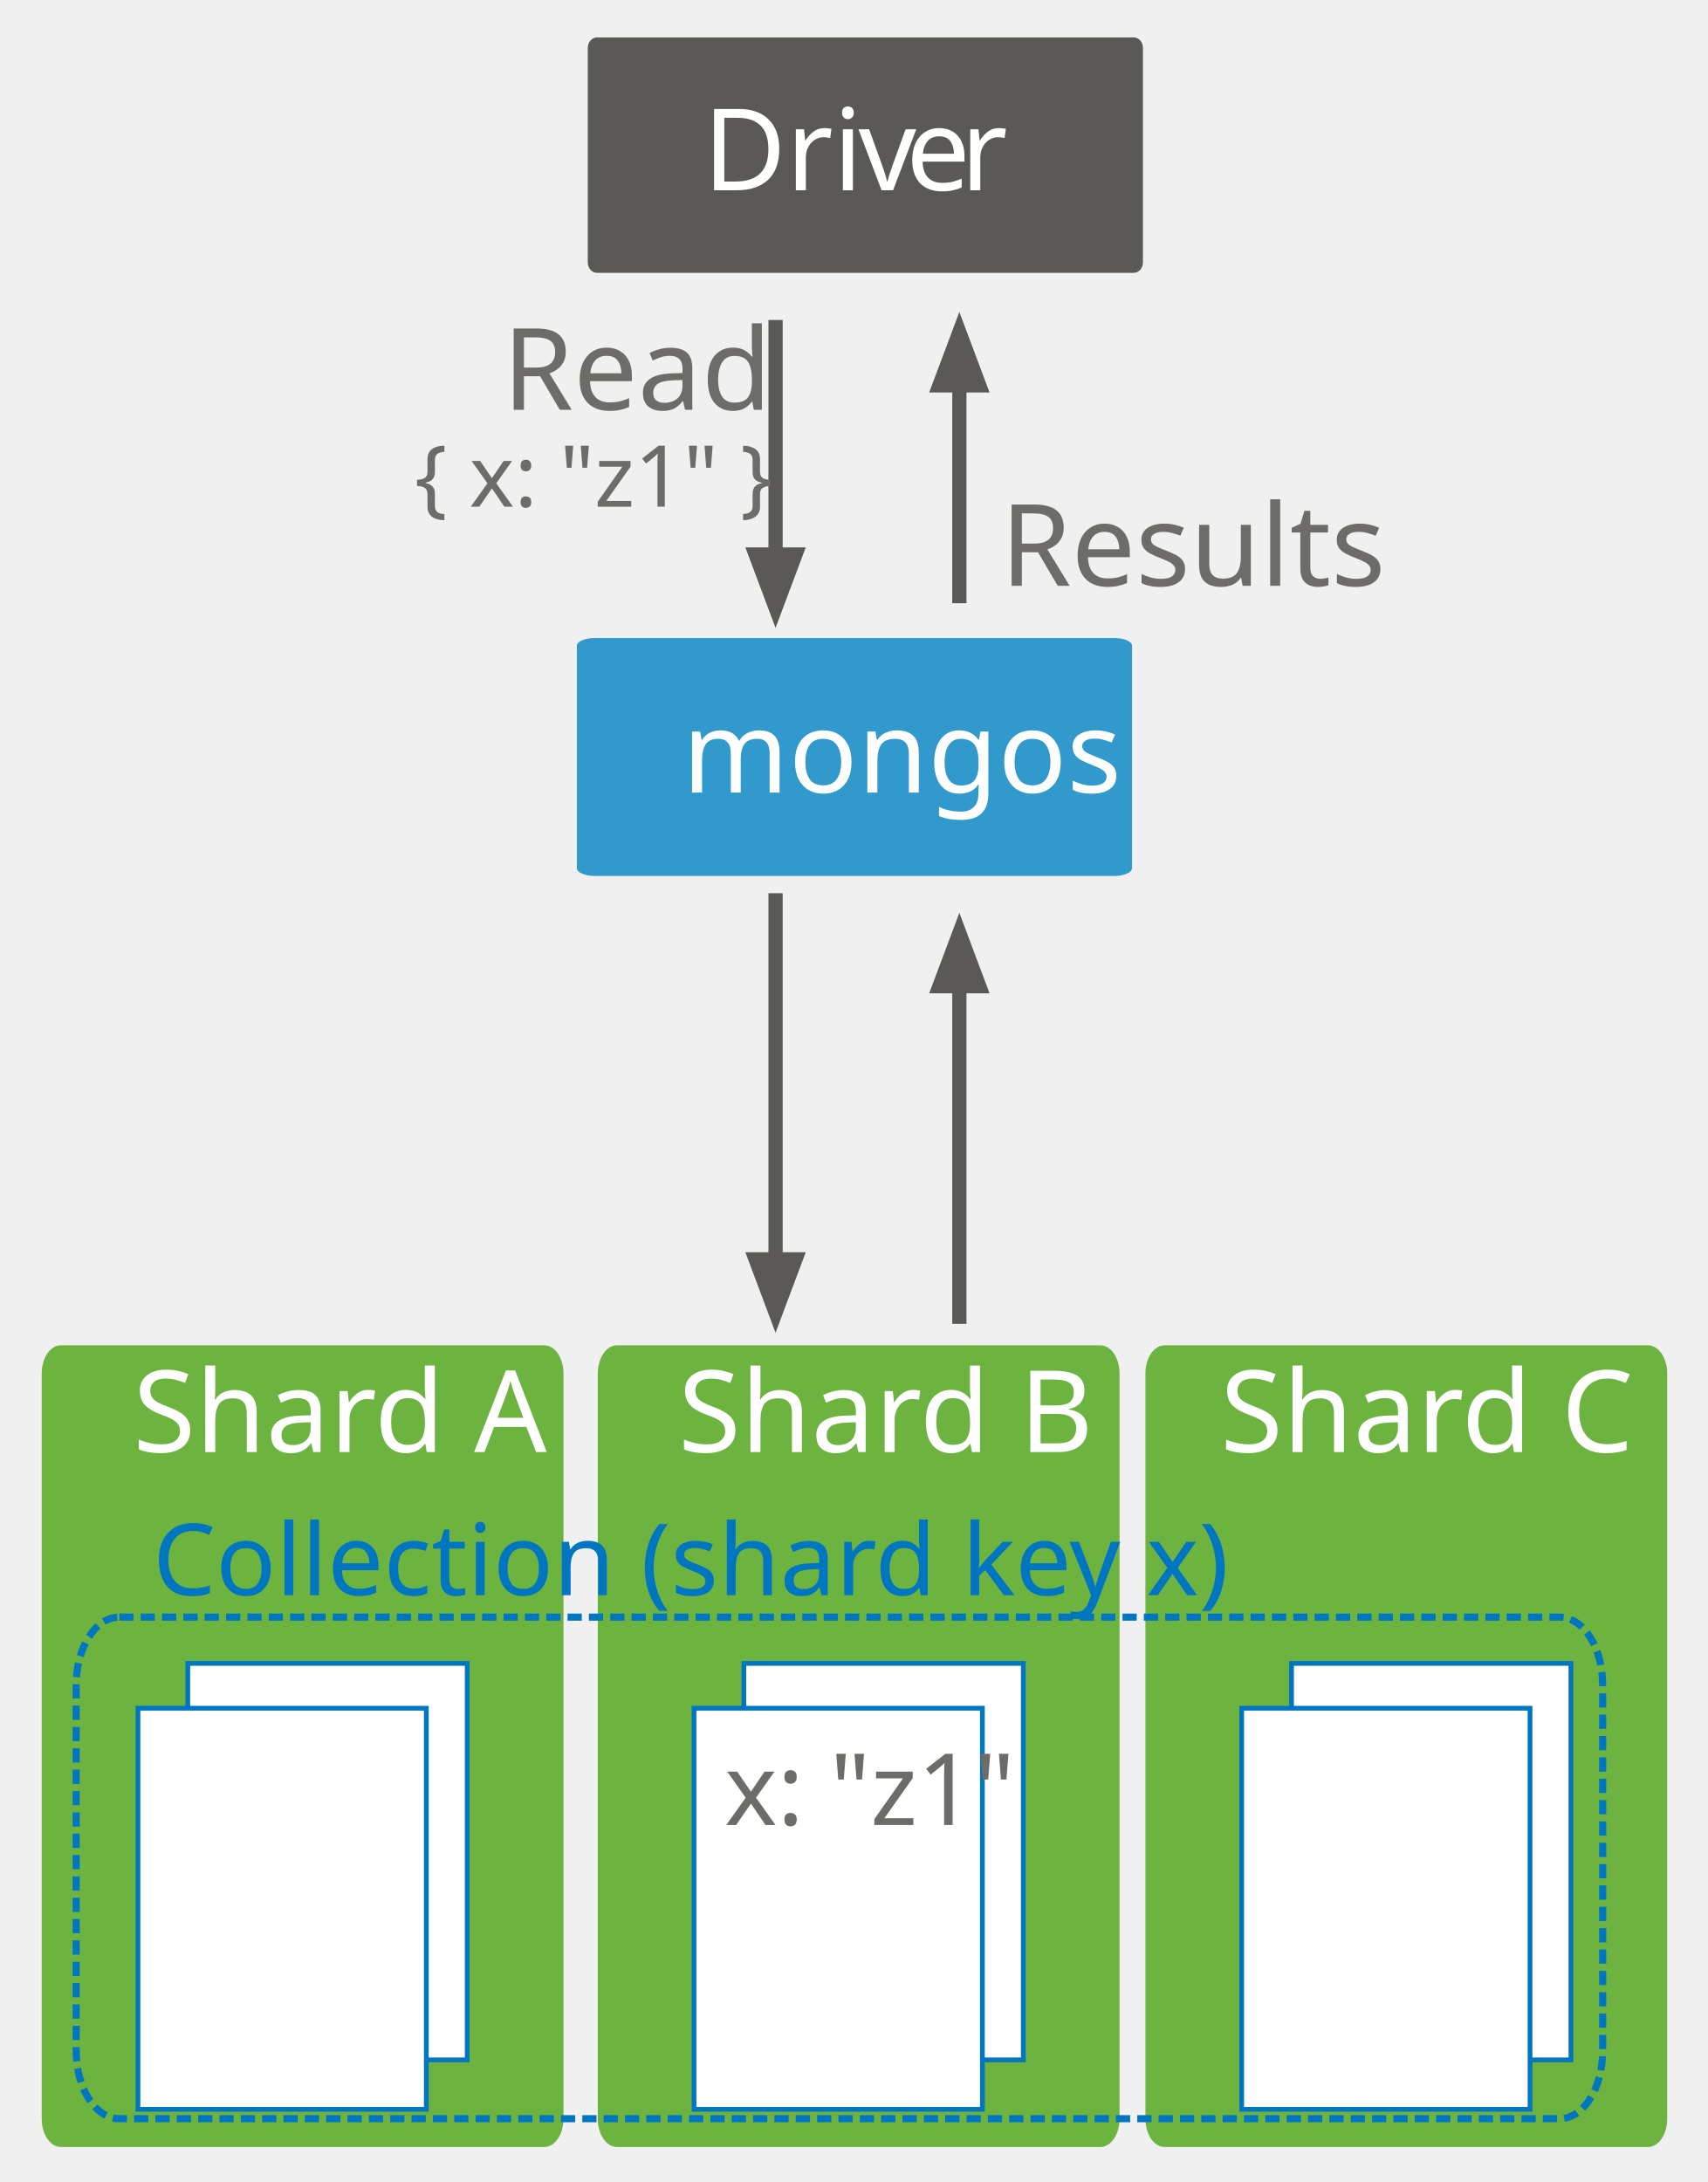
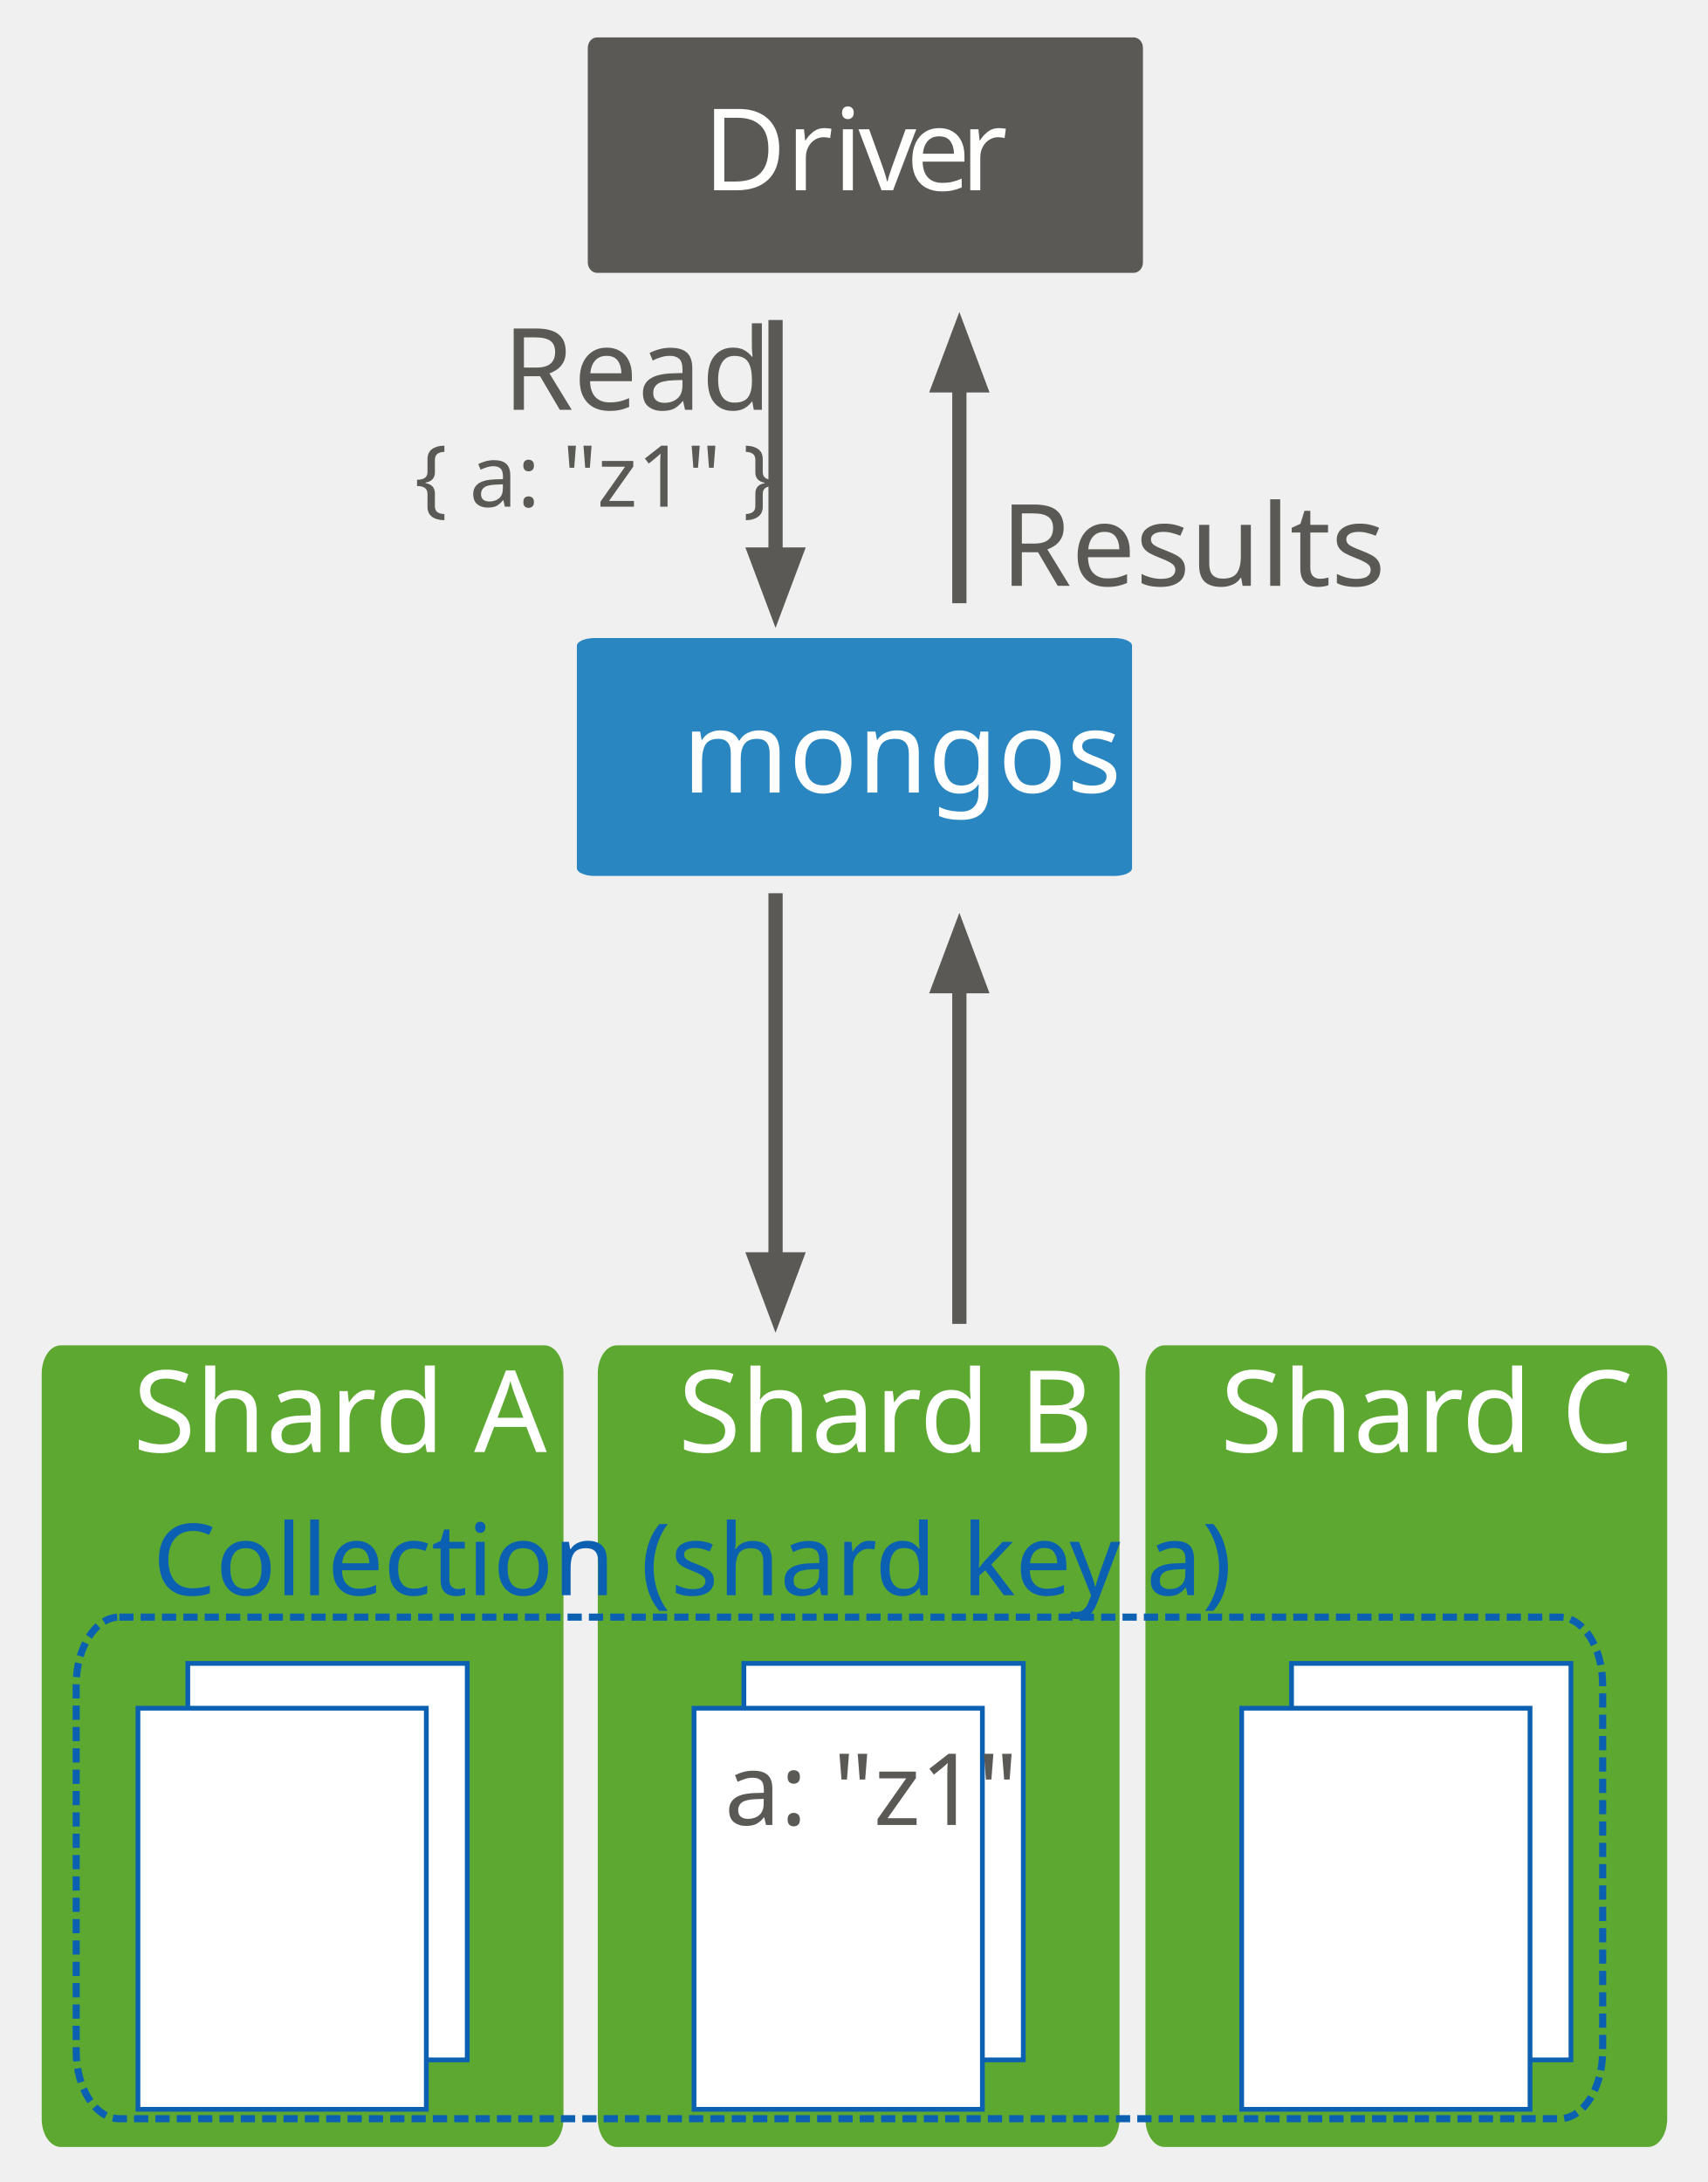
<svg xmlns="http://www.w3.org/2000/svg" version="1.1" x="0px" y="0px" width="360" height="460" viewBox="0, 0, 360, 460">
  <g id="Layer 1">
    <g>
-       <path d="M118.293,289.569 C118.293,286.557 116.71,284.116 114.753,284.116 L12.834,284.116 C10.879,284.116 9.293,286.557 9.293,289.569 L9.293,446.658 C9.293,449.672 10.879,452.116 12.834,452.116 L114.753,452.116 C116.71,452.116 118.293,449.672 118.293,446.658 L118.293,289.569" fill="#6CB340" />
-       <path d="M118.293,289.569 C118.293,286.557 116.71,284.116 114.753,284.116 L12.834,284.116 C10.879,284.116 9.293,286.557 9.293,289.569 L9.293,446.658 C9.293,449.672 10.879,452.116 12.834,452.116 L114.753,452.116 C116.71,452.116 118.293,449.672 118.293,446.658 L118.293,289.569" fill-opacity="0" stroke="#6CB340" stroke-width="1" />
+       <path d="M118.293,289.569 C118.293,286.557 116.71,284.116 114.753,284.116 L12.834,284.116 C10.879,284.116 9.293,286.557 9.293,289.569 L9.293,446.658 C9.293,449.672 10.879,452.116 12.834,452.116 L114.753,452.116 C116.71,452.116 118.293,449.672 118.293,446.658 L118.293,289.569" fill="#5CA831" />
+       <path d="M118.293,289.569 C118.293,286.557 116.71,284.116 114.753,284.116 L12.834,284.116 C10.879,284.116 9.293,286.557 9.293,289.569 L9.293,446.658 C9.293,449.672 10.879,452.116 12.834,452.116 L114.753,452.116 C116.71,452.116 118.293,449.672 118.293,446.658 L118.293,289.569" fill-opacity="0" stroke="#5CA831" stroke-width="1" />
    </g>
    <text transform="matrix(1, 0, 0, 1, 66.03, 300.204)">
      <tspan x="-37.977" y="5.912" font-family="GillSans" font-size="24" fill="#FFFFFF">Shard A</tspan>
    </text>
    <g>
      <g>
        <path d="M39.594,350.672 L98.502,350.672 L98.502,434.257 L39.594,434.257 z" fill="#FFFFFF" />
-         <path d="M39.594,350.672 L98.502,350.672 L98.502,434.257 L39.594,434.257 z" fill-opacity="0" stroke="#0176C0" stroke-width="1" />
+         <path d="M39.594,350.672 L98.502,350.672 L98.502,434.257 L39.594,434.257 z" fill-opacity="0" stroke="#0C60B2" stroke-width="1" />
      </g>
      <g>
        <path d="M29.085,360.119 L89.877,360.119 L89.877,444.671 L29.085,444.671 z" fill="#FFFFFF" />
-         <path d="M29.085,360.119 L89.877,360.119 L89.877,444.671 L29.085,444.671 z" fill-opacity="0" stroke="#0176C0" stroke-width="1" />
+         <path d="M29.085,360.119 L89.877,360.119 L89.877,444.671 L29.085,444.671 z" fill-opacity="0" stroke="#0C60B2" stroke-width="1" />
      </g>
    </g>
    <g>
-       <path d="M235.527,289.569 C235.527,286.557 233.944,284.116 231.987,284.116 L130.068,284.116 C128.113,284.116 126.527,286.557 126.527,289.569 L126.527,446.658 C126.527,449.672 128.113,452.116 130.068,452.116 L231.987,452.116 C233.944,452.116 235.527,449.672 235.527,446.658 L235.527,289.569" fill="#6CB340" />
-       <path d="M235.527,289.569 C235.527,286.557 233.944,284.116 231.987,284.116 L130.068,284.116 C128.113,284.116 126.527,286.557 126.527,289.569 L126.527,446.658 C126.527,449.672 128.113,452.116 130.068,452.116 L231.987,452.116 C233.944,452.116 235.527,449.672 235.527,446.658 L235.527,289.569" fill-opacity="0" stroke="#6CB340" stroke-width="1" />
+       <path d="M235.527,289.569 C235.527,286.557 233.944,284.116 231.987,284.116 L130.068,284.116 C128.113,284.116 126.527,286.557 126.527,289.569 L126.527,446.658 C126.527,449.672 128.113,452.116 130.068,452.116 L231.987,452.116 C233.944,452.116 235.527,449.672 235.527,446.658 L235.527,289.569" fill="#5CA831" />
+       <path d="M235.527,289.569 C235.527,286.557 233.944,284.116 231.987,284.116 L130.068,284.116 C128.113,284.116 126.527,286.557 126.527,289.569 L126.527,446.658 C126.527,449.672 128.113,452.116 130.068,452.116 L231.987,452.116 C233.944,452.116 235.527,449.672 235.527,446.658 L235.527,289.569" fill-opacity="0" stroke="#5CA831" stroke-width="1" />
    </g>
    <text transform="matrix(1, 0, 0, 1, 181.027, 298.616)">
      <tspan x="-38.041" y="7.5" font-family="GillSans" font-size="24" fill="#FFFFFF">Shard B</tspan>
    </text>
    <g>
      <g>
-         <path d="M350.984,289.569 C350.984,286.557 349.401,284.116 347.444,284.116 L245.525,284.116 C243.57,284.116 241.984,286.557 241.984,289.569 L241.984,446.658 C241.984,449.672 243.57,452.116 245.525,452.116 L347.444,452.116 C349.401,452.116 350.984,449.672 350.984,446.658 L350.984,289.569" fill="#6CB340" />
-         <path d="M350.984,289.569 C350.984,286.557 349.401,284.116 347.444,284.116 L245.525,284.116 C243.57,284.116 241.984,286.557 241.984,289.569 L241.984,446.658 C241.984,449.672 243.57,452.116 245.525,452.116 L347.444,452.116 C349.401,452.116 350.984,449.672 350.984,446.658 L350.984,289.569" fill-opacity="0" stroke="#6CB340" stroke-width="1" />
+         <path d="M350.984,289.569 C350.984,286.557 349.401,284.116 347.444,284.116 L245.525,284.116 C243.57,284.116 241.984,286.557 241.984,289.569 L241.984,446.658 C241.984,449.672 243.57,452.116 245.525,452.116 L347.444,452.116 C349.401,452.116 350.984,449.672 350.984,446.658 L350.984,289.569" fill="#5CA831" />
+         <path d="M350.984,289.569 C350.984,286.557 349.401,284.116 347.444,284.116 L245.525,284.116 C243.57,284.116 241.984,286.557 241.984,289.569 L241.984,446.658 C241.984,449.672 243.57,452.116 245.525,452.116 L347.444,452.116 C349.401,452.116 350.984,449.672 350.984,446.658 L350.984,289.569" fill-opacity="0" stroke="#5CA831" stroke-width="1" />
      </g>
      <text transform="matrix(1, 0, 0, 1, 296.484, 300.204)">
        <tspan x="-39.212" y="5.912" font-family="GillSans" font-size="24" fill="#FFFFFF">Shard C</tspan>
      </text>
    </g>
    <text transform="matrix(1, 0, 0, 1, 145.865, 333.982)">
-       <tspan x="-113.649" y="2.31" font-family="GillSans" font-size="21" fill="#0176C0">Collection (shard key x)</tspan>
+       <tspan x="-113.649" y="2.31" font-family="GillSans" font-size="21" fill="#0C60B2">Collection (shard key a)</tspan>
    </text>
-     <path d="M25.151,340.916 L328.791,340.916 C333.811,340.916 337.88,347.32 337.88,355.221 L337.88,432.352 C337.88,440.253 333.811,446.658 328.791,446.658 L25.151,446.658 C20.132,446.658 16.062,440.253 16.062,432.352 L16.062,355.221 C16.062,347.32 20.132,340.916 25.151,340.916 z" fill-opacity="0" stroke="#0176C0" stroke-width="1.5" stroke-dasharray="3,1.5" />
-     <path d="M238.659,136.128 C238.659,135.229 236.959,134.5 234.857,134.5 L125.42,134.5 C123.321,134.5 121.619,135.229 121.619,136.128 L121.619,183.037 C121.619,183.937 123.321,184.667 125.42,184.667 L234.857,184.667 C236.959,184.667 238.659,183.937 238.659,183.037 L238.659,136.128" fill="#3299CC" />
+     <path d="M25.151,340.916 L328.791,340.916 C333.811,340.916 337.88,347.32 337.88,355.221 L337.88,432.352 C337.88,440.253 333.811,446.658 328.791,446.658 L25.151,446.658 C20.132,446.658 16.062,440.253 16.062,432.352 L16.062,355.221 C16.062,347.32 20.132,340.916 25.151,340.916 z" fill-opacity="0" stroke="#0C60B2" stroke-width="1.5" stroke-dasharray="3,1.5" />
+     <path d="M238.659,136.128 C238.659,135.229 236.959,134.5 234.857,134.5 L125.42,134.5 C123.321,134.5 121.619,135.229 121.619,136.128 L121.619,183.037 C121.619,183.937 123.321,184.667 125.42,184.667 L234.857,184.667 C236.959,184.667 238.659,183.937 238.659,183.037 L238.659,136.128" fill="#2A86C0" />
    <text transform="matrix(1, 0, 0, 1, 181.965, 159.583)">
      <tspan x="-38.115" y="7.5" font-family="GillSans" font-size="24" fill="#FFFFFF">mongos</tspan>
    </text>
    <g>
      <g>
        <path d="M156.828,350.672 L215.736,350.672 L215.736,434.257 L156.828,434.257 z" fill="#FFFFFF" />
-         <path d="M156.828,350.672 L215.736,350.672 L215.736,434.257 L156.828,434.257 z" fill-opacity="0" stroke="#0176C0" stroke-width="1" />
+         <path d="M156.828,350.672 L215.736,350.672 L215.736,434.257 L156.828,434.257 z" fill-opacity="0" stroke="#0C60B2" stroke-width="1" />
      </g>
      <g>
        <path d="M146.319,360.119 L207.111,360.119 L207.111,444.671 L146.319,444.671 z" fill="#FFFFFF" />
-         <path d="M146.319,360.119 L207.111,360.119 L207.111,444.671 L146.319,444.671 z" fill-opacity="0" stroke="#0176C0" stroke-width="1" />
+         <path d="M146.319,360.119 L207.111,360.119 L207.111,444.671 L146.319,444.671 z" fill-opacity="0" stroke="#0C60B2" stroke-width="1" />
      </g>
    </g>
    <g>
      <g>
        <path d="M272.285,350.672 L331.193,350.672 L331.193,434.257 L272.285,434.257 z" fill="#FFFFFF" />
-         <path d="M272.285,350.672 L331.193,350.672 L331.193,434.257 L272.285,434.257 z" fill-opacity="0" stroke="#0176C0" stroke-width="1" />
+         <path d="M272.285,350.672 L331.193,350.672 L331.193,434.257 L272.285,434.257 z" fill-opacity="0" stroke="#0C60B2" stroke-width="1" />
      </g>
      <g>
        <path d="M261.775,360.119 L322.568,360.119 L322.568,444.671 L261.775,444.671 z" fill="#FFFFFF" />
-         <path d="M261.775,360.119 L322.568,360.119 L322.568,444.671 L261.775,444.671 z" fill-opacity="0" stroke="#0176C0" stroke-width="1" />
+         <path d="M261.775,360.119 L322.568,360.119 L322.568,444.671 L261.775,444.671 z" fill-opacity="0" stroke="#0C60B2" stroke-width="1" />
      </g>
    </g>
    <g>
      <path d="M123.92,55.32 C123.92,56.536 124.796,57.522 125.877,57.522 L239.003,57.522 C240.084,57.522 240.96,56.536 240.96,55.32 L240.96,10.086 C240.96,8.87 240.084,7.884 239.003,7.884 L125.877,7.884 C124.796,7.884 123.92,8.87 123.92,10.086 L123.92,55.32" fill="#5A5955" />
      <text transform="matrix(1, 0, 0, 1, 182.44, 32.703)">
        <tspan x="-34.221" y="7.41" font-family="GillSans" font-size="24" fill="#FFFFFE">Dri</tspan>
        <tspan x="-1.456" y="7.41" font-family="GillSans" font-size="24" fill="#FFFFFE">v</tspan>
        <tspan x="8.576" y="7.41" font-family="GillSans" font-size="24" fill="#FFFFFE">e</tspan>
        <tspan x="20.072" y="7.41" font-family="GillSans" font-size="24" fill="#FFFFFE">r</tspan>
      </text>
    </g>
    <g>
      <path d="M163.504,67.461 L163.504,116.9" fill-opacity="0" stroke="#5A5955" stroke-width="3" />
      <path d="M159.304,116.9 L163.504,128.1 L167.704,116.9 z" fill="#5A5955" fill-opacity="1" stroke="#5A5955" stroke-width="3" stroke-opacity="1" />
    </g>
    <g>
      <path d="M163.504,188.307 L163.504,265.496" fill-opacity="0" stroke="#5A5955" stroke-width="3" />
      <path d="M159.304,265.496 L163.504,276.696 L167.704,265.496 z" fill="#5A5955" fill-opacity="1" stroke="#5A5955" stroke-width="3" stroke-opacity="1" />
    </g>
    <g>
      <path d="M202.256,279.096 L202.256,207.907" fill-opacity="0" stroke="#5A5955" stroke-width="3" />
      <path d="M206.456,207.907 L202.256,196.707 L198.056,207.907 z" fill="#5A5955" fill-opacity="1" stroke="#5A5955" stroke-width="3" stroke-opacity="1" />
    </g>
    <g>
      <path d="M202.256,127.167 L202.256,81.24" fill-opacity="0" stroke="#5A5955" stroke-width="3" />
      <path d="M206.456,81.24 L202.256,70.04 L198.056,81.24 z" fill="#5A5955" fill-opacity="1" stroke="#5A5955" stroke-width="3" stroke-opacity="1" />
    </g>
    <text transform="matrix(1, 0, 0, 1, 130.206, 78.893)">
-       <tspan x="-24.234" y="7.5" font-family="GillSans" font-size="24" fill="#6D6C68">Read</tspan>
+       <tspan x="-24.234" y="7.5" font-family="GillSans" font-size="24" fill="#5A5955">Read</tspan>
    </text>
    <text transform="matrix(1, 0, 0, 1, 246.633, 116)">
-       <tspan x="-35.683" y="7.5" font-family="GillSans" font-size="24" fill="#6D6C68">Results</tspan>
+       <tspan x="-35.683" y="7.5" font-family="GillSans" font-size="24" fill="#5A5955">Results</tspan>
    </text>
    <text transform="matrix(1, 0, 0, 1, 179.662, 383.642)">
-       <tspan x="-26.911" y="1.085" font-family="GillSans" font-size="21" fill="#6D6C68">x: "z1"</tspan>
+       <tspan x="-26.911" y="1.085" font-family="GillSans" font-size="21" fill="#5A5955">a: "z1"</tspan>
    </text>
-     <text transform="matrix(1, 0, 0, 1, 123.324, 102.208)">
-       <tspan x="-35.901" y="4.611" font-family="GillSans" font-size="18" fill="#6D6C68">{ x: "z1" }</tspan>
+     <text transform="matrix(1, 0, 0, 1, 123.324, 100.819)">
+       <tspan x="-35.901" y="6" font-family="GillSans" font-size="18" fill="#5A5955">{ a: "z1" }</tspan>
    </text>
  </g>
  <defs />
</svg>
